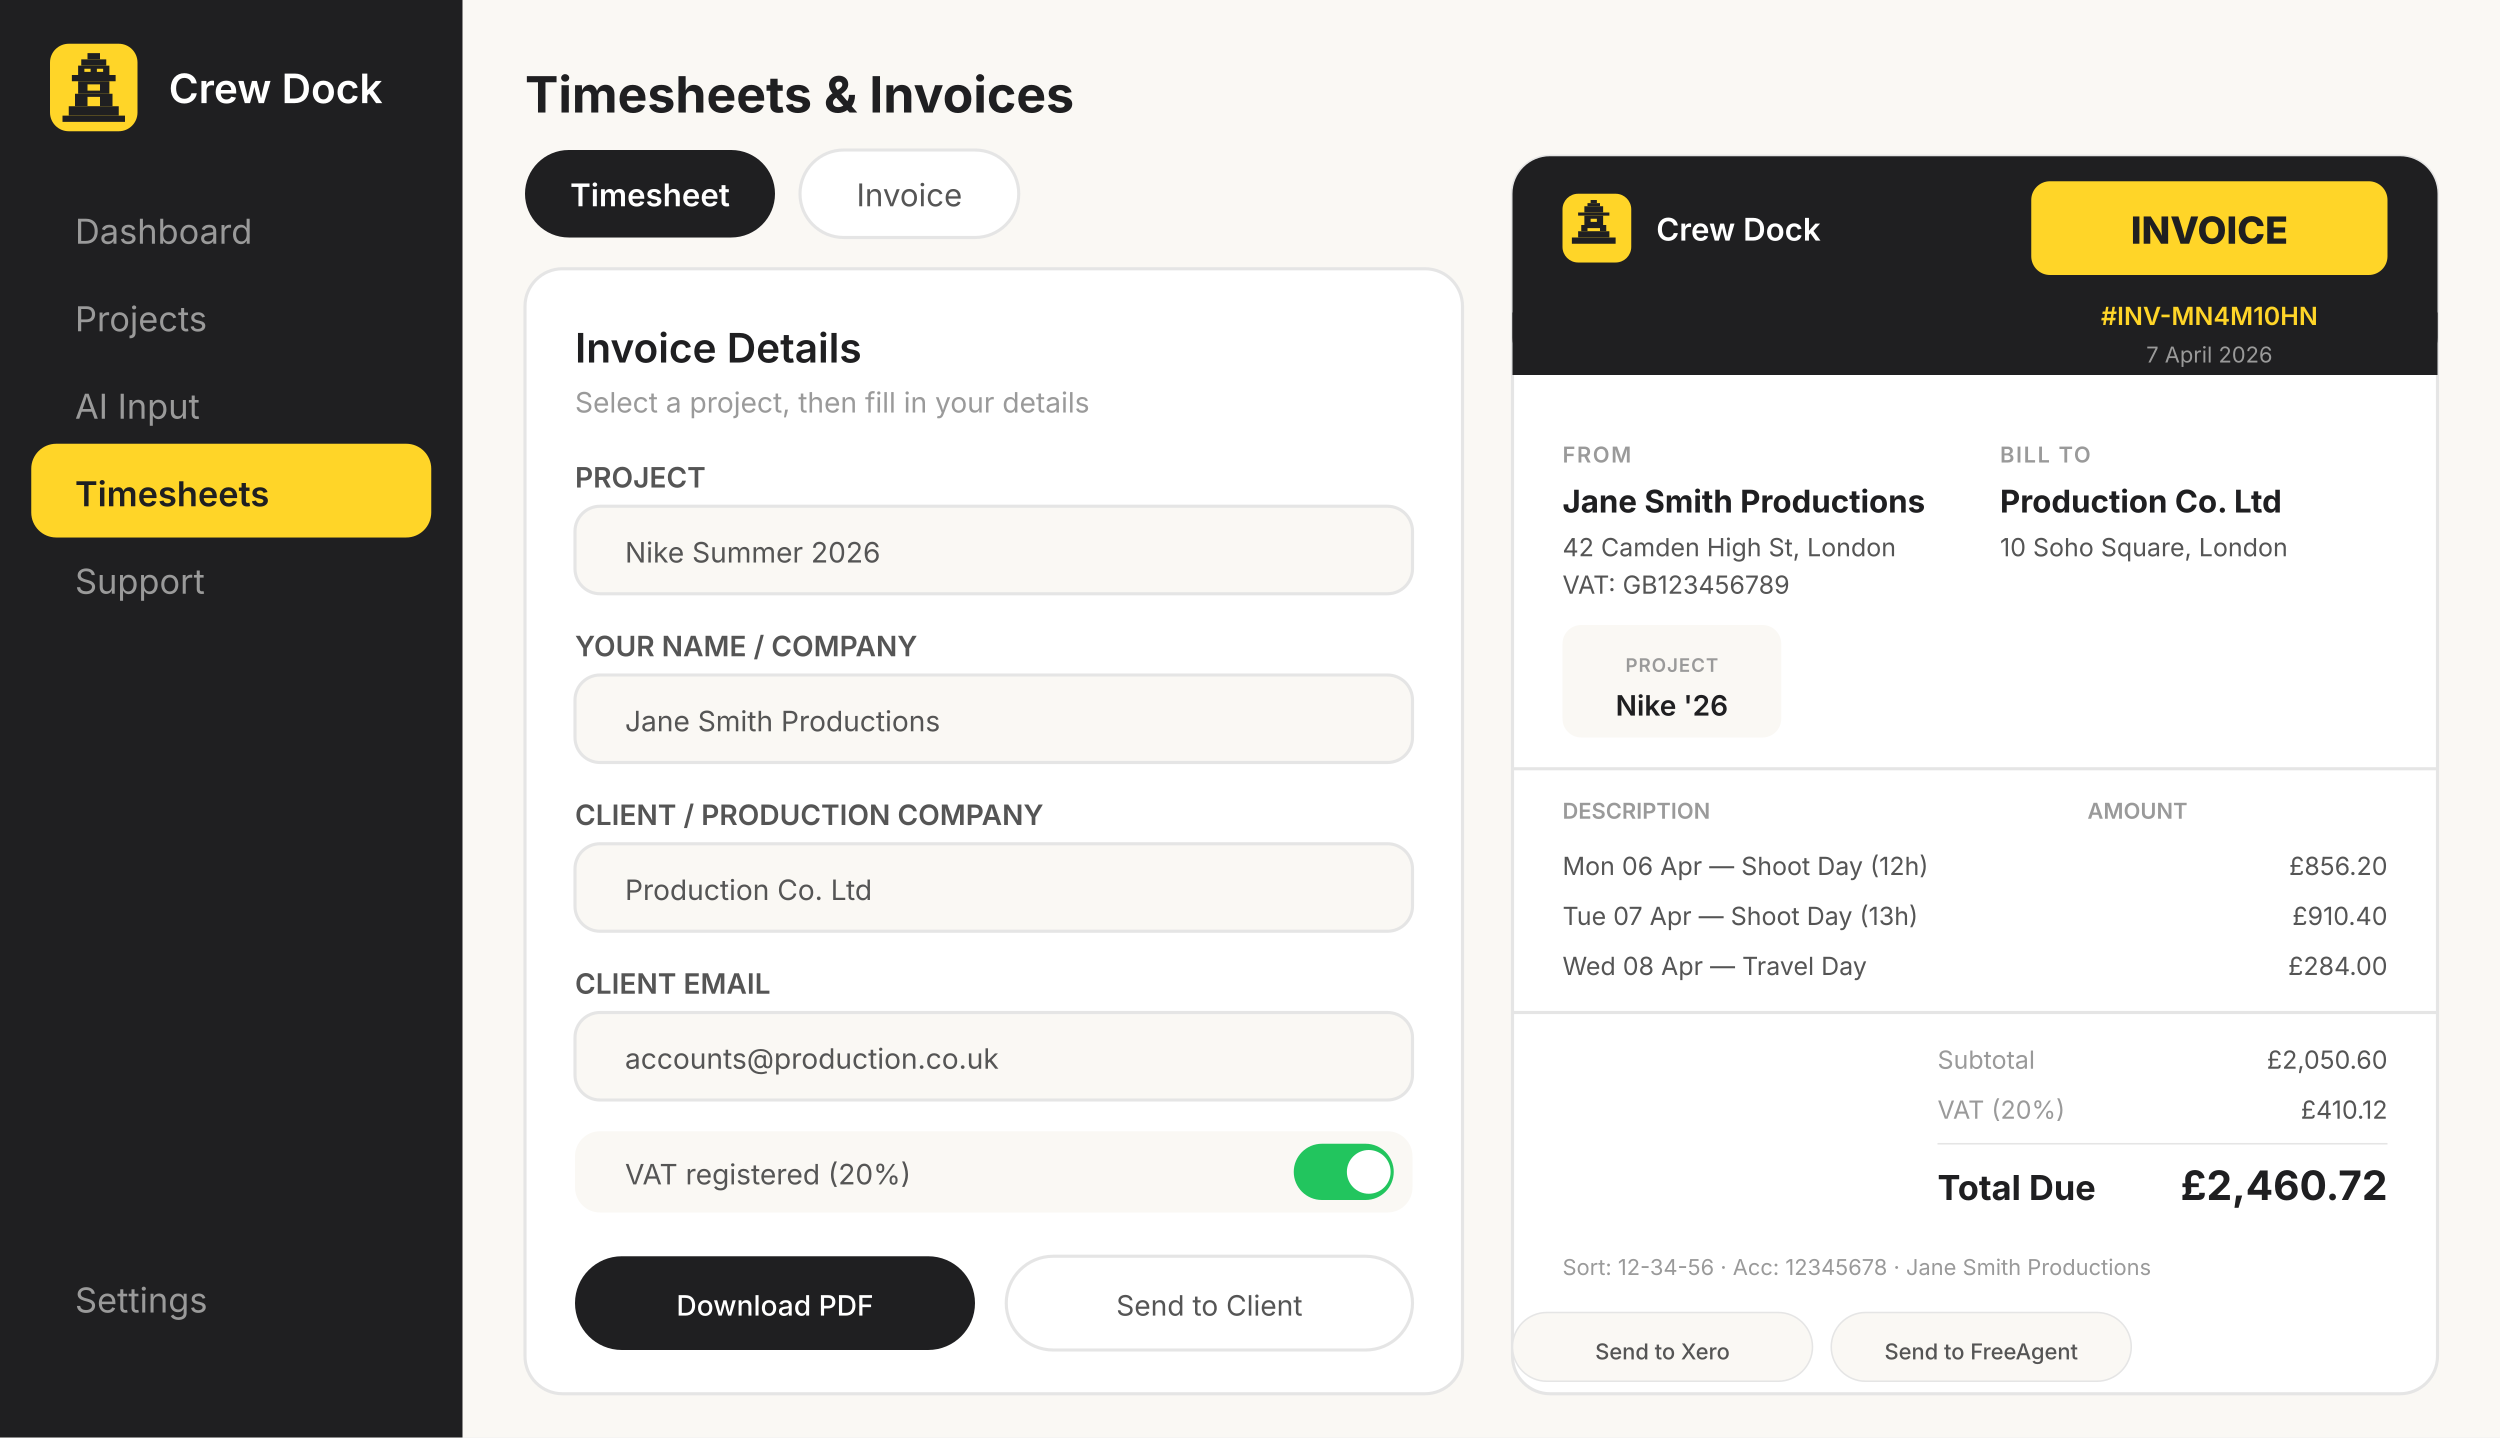
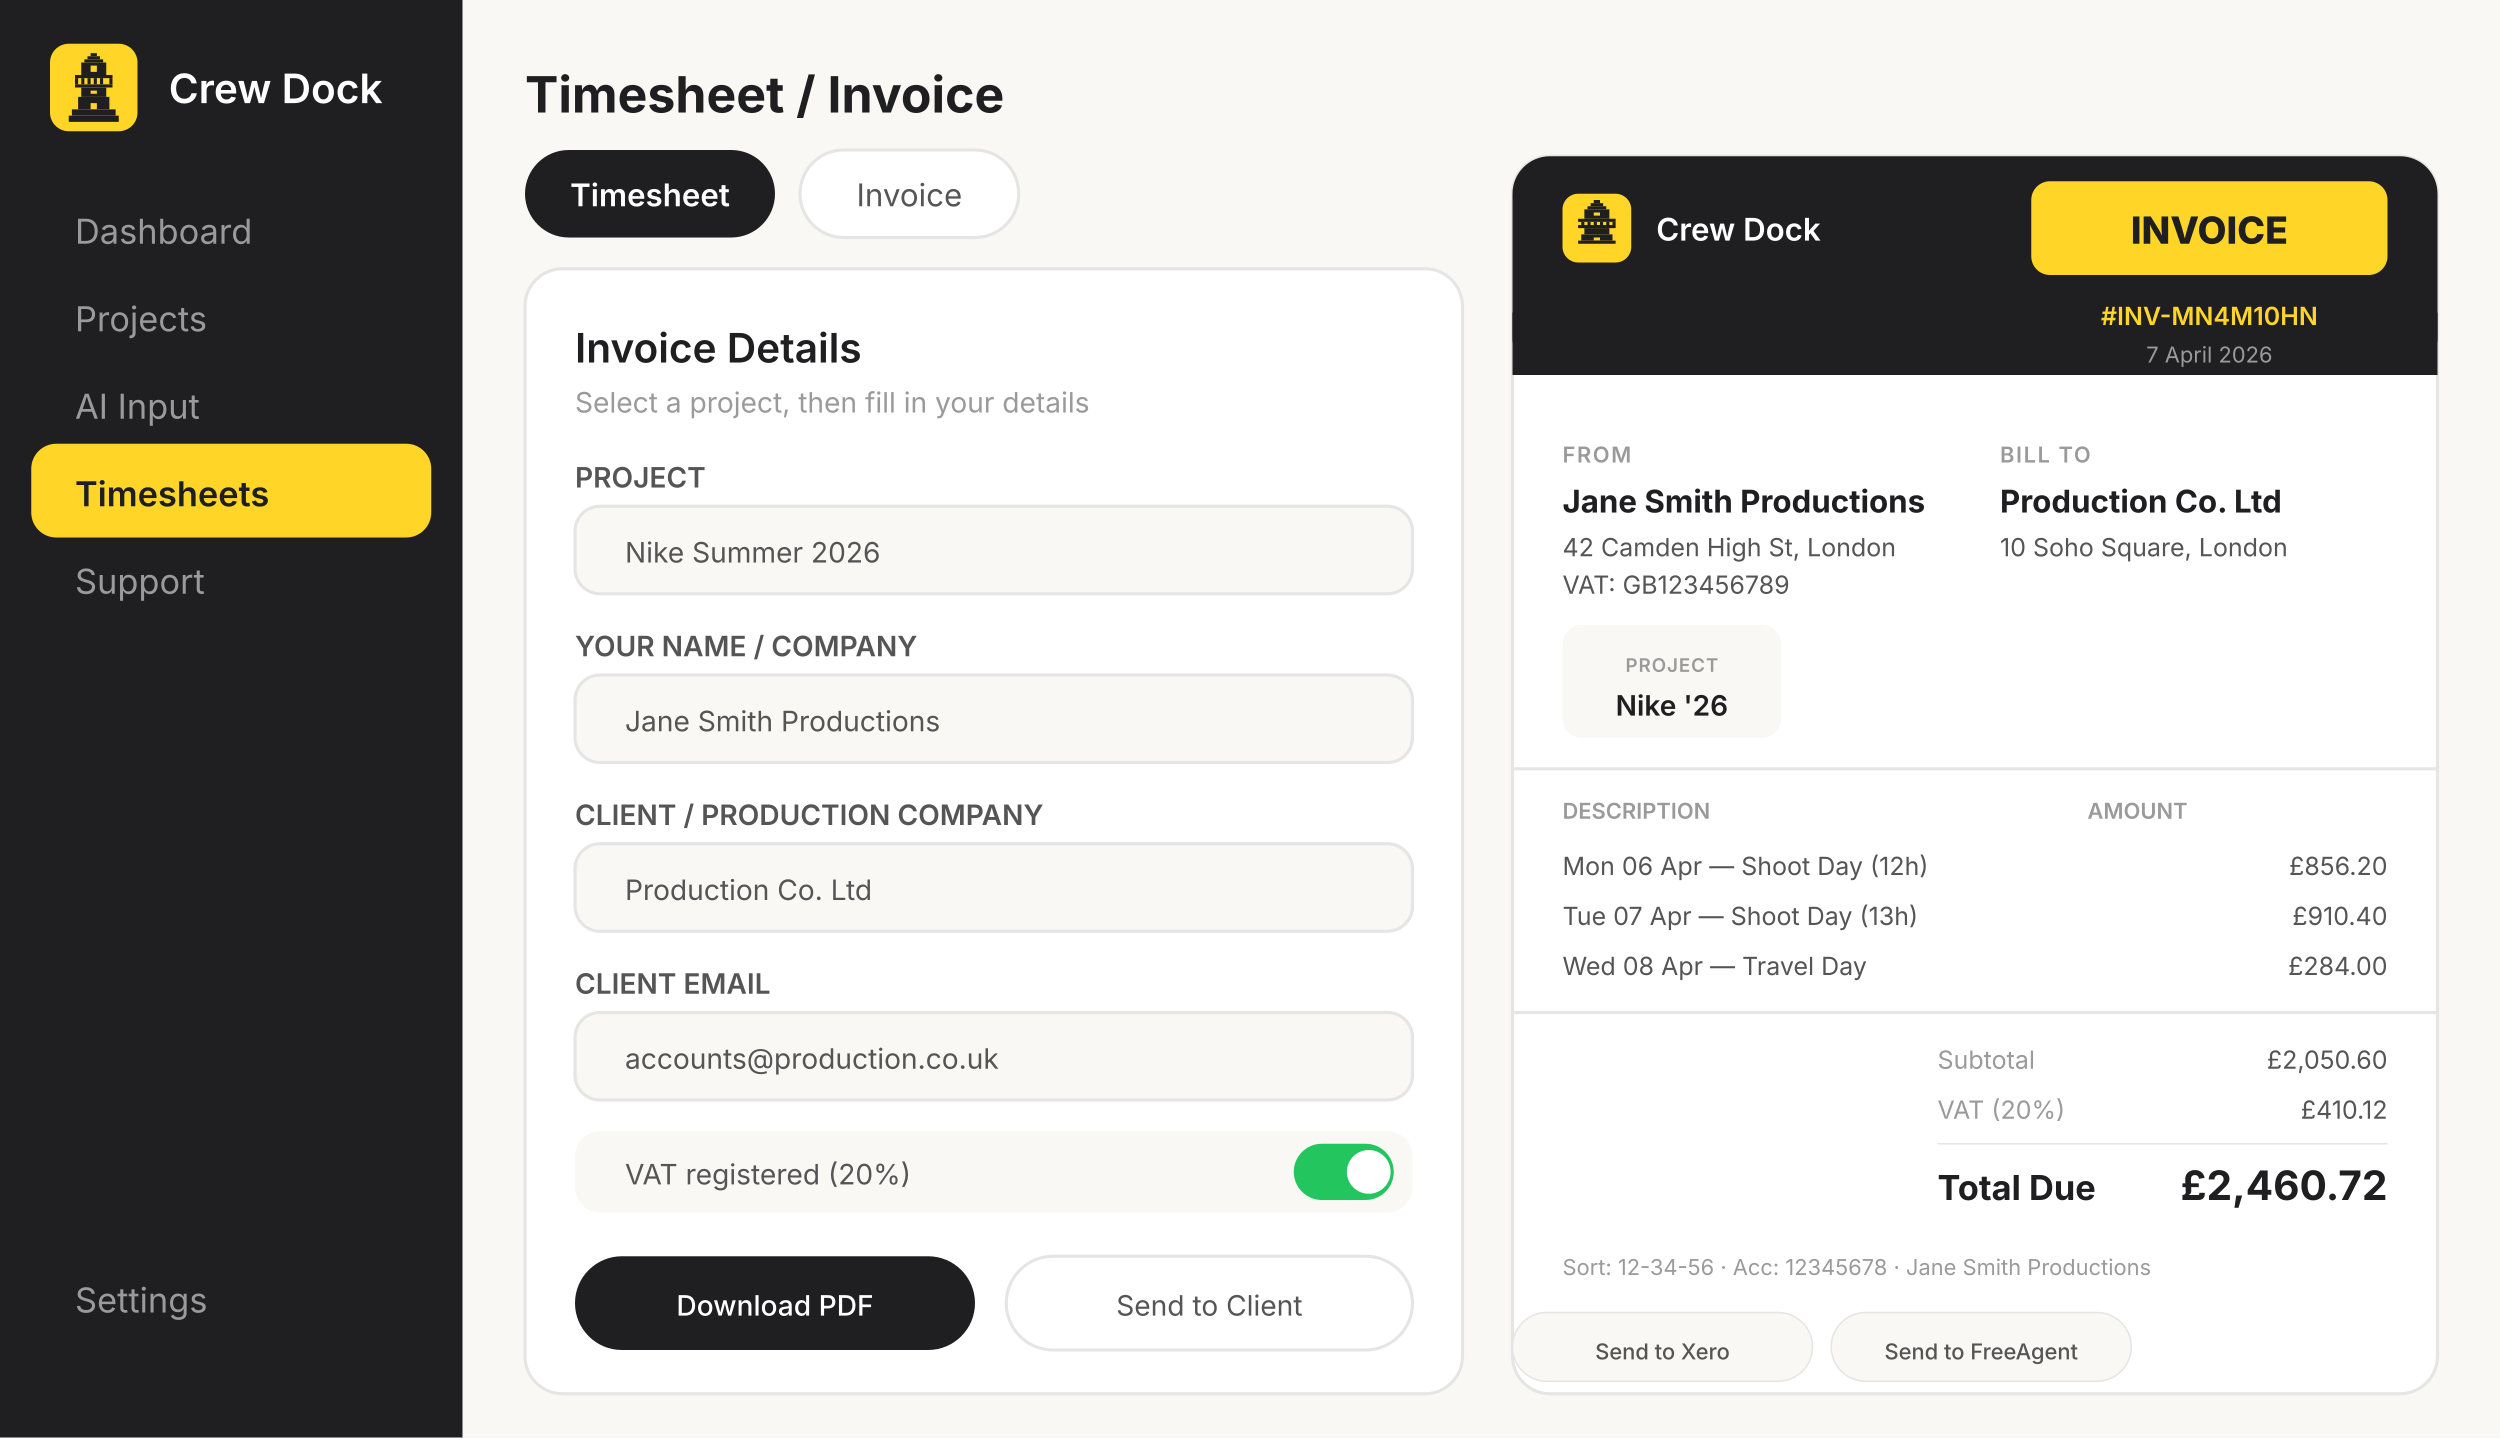
<svg xmlns="http://www.w3.org/2000/svg" viewBox="0 0 800 460" font-family="system-ui, -apple-system, sans-serif">
  <rect width="800" height="460" fill="#FAF8F4" />
  <rect width="148" height="460" fill="#1F1F21" />
  <rect x="16" y="14" width="28" height="28" rx="6" fill="#FFD528" />
  <g fill="#1F1F21">
-     <rect x="28" y="17" width="4" height="2" />
-     <rect x="26" y="19" width="8" height="2" />
-     <rect x="25" y="21" width="10" height="3" />
-     <rect x="27" y="22" width="2" height="1" fill="#FFD528" />
-     <rect x="31" y="22" width="2" height="1" fill="#FFD528" />
-     <rect x="23" y="24" width="14" height="2" />
-     <rect x="25" y="26" width="10" height="4" />
-     <rect x="28" y="27" width="4" height="2" fill="#FFD528" />
-     <rect x="24" y="30" width="12" height="4" />
-     <rect x="28" y="31" width="4" height="3" fill="#FFD528" />
-     <rect x="22" y="34" width="16" height="3" />
-     <rect x="20" y="37" width="20" height="2" />
+     <rect x="29" y="17" width="2" height="1" />
+     <rect x="28" y="18" width="4" height="1" />
+     <rect x="27" y="19" width="6" height="1" />
+     <rect x="26" y="20" width="8" height="4" />
+     <rect x="29" y="21" width="2" height="2" fill="#FFD528" />
+     <rect x="24" y="24" width="12" height="1" />
+     <rect x="24" y="25" width="1" height="2" />
+     <rect x="26" y="25" width="1" height="2" />
+     <rect x="28" y="25" width="1" height="2" />
+     <rect x="30" y="25" width="1" height="2" />
+     <rect x="32" y="25" width="1" height="2" />
+     <rect x="35" y="25" width="1" height="2" />
+     <rect x="24" y="27" width="12" height="1" />
+     <rect x="26" y="28" width="8" height="3" />
+     <rect x="29" y="29" width="2" height="1" fill="#FFD528" />
+     <rect x="25" y="31" width="10" height="4" />
+     <rect x="29" y="33" width="2" height="2" fill="#FFD528" />
+     <rect x="23" y="35" width="14" height="2" />
+     <rect x="22" y="37" width="16" height="2" />
  </g>
  <text x="54" y="33" fill="white" font-size="13" font-weight="600">Crew Dock</text>
  <text x="24" y="78" fill="#9A9A9A" font-size="11">Dashboard</text>
  <text x="24" y="106" fill="#9A9A9A" font-size="11">Projects</text>
  <text x="24" y="134" fill="#9A9A9A" font-size="11">AI Input</text>
  <rect x="10" y="142" width="128" height="30" rx="8" fill="#FFD528" />
  <text x="24" y="162" fill="#1F1F21" font-size="11" font-weight="600">Timesheets</text>
  <text x="24" y="190" fill="#9A9A9A" font-size="11">Support</text>
  <text x="24" y="420" fill="#9A9A9A" font-size="11">Settings</text>
-   <text x="168" y="36" fill="#1F1F21" font-size="16" font-weight="700">Timesheets &amp; Invoices</text>
+   <text x="168" y="36" fill="#1F1F21" font-size="16" font-weight="700">Timesheet / Invoice</text>
  <rect x="168" y="48" width="80" height="28" rx="14" fill="#1F1F21" />
  <text x="208" y="66" text-anchor="middle" fill="white" font-size="10" font-weight="600">Timesheet</text>
  <rect x="256" y="48" width="70" height="28" rx="14" fill="white" stroke="#E5E5E5" stroke-width="1" />
  <text x="291" y="66" text-anchor="middle" fill="#555" font-size="10">Invoice</text>
  <rect x="168" y="86" width="300" height="360" rx="12" fill="white" stroke="#E5E5E5" stroke-width="1" />
  <text x="184" y="116" fill="#1F1F21" font-size="13" font-weight="600">Invoice Details</text>
  <text x="184" y="132" fill="#9A9A9A" font-size="9">Select a project, then fill in your details</text>
  <text x="184" y="156" fill="#555" font-size="9" font-weight="600">PROJECT</text>
  <rect x="184" y="162" width="268" height="28" rx="8" fill="#FAF8F4" stroke="#E5E5E5" stroke-width="1" />
  <text x="200" y="180" fill="#555" font-size="9">Nike Summer 2026</text>
  <text x="184" y="210" fill="#555" font-size="9" font-weight="600">YOUR NAME / COMPANY</text>
  <rect x="184" y="216" width="268" height="28" rx="8" fill="#FAF8F4" stroke="#E5E5E5" stroke-width="1" />
  <text x="200" y="234" fill="#555" font-size="9">Jane Smith Productions</text>
  <text x="184" y="264" fill="#555" font-size="9" font-weight="600">CLIENT / PRODUCTION COMPANY</text>
  <rect x="184" y="270" width="268" height="28" rx="8" fill="#FAF8F4" stroke="#E5E5E5" stroke-width="1" />
  <text x="200" y="288" fill="#555" font-size="9">Production Co. Ltd</text>
  <text x="184" y="318" fill="#555" font-size="9" font-weight="600">CLIENT EMAIL</text>
  <rect x="184" y="324" width="268" height="28" rx="8" fill="#FAF8F4" stroke="#E5E5E5" stroke-width="1" />
  <text x="200" y="342" fill="#555" font-size="9">accounts@production.co.uk</text>
  <rect x="184" y="362" width="268" height="26" rx="8" fill="#FAF8F4" />
  <rect x="414" y="366" width="32" height="18" rx="9" fill="#22C55E" />
  <circle cx="438" cy="375" r="7" fill="white" />
  <text x="200" y="379" fill="#555" font-size="9">VAT registered (20%)</text>
  <rect x="184" y="402" width="128" height="30" rx="15" fill="#1F1F21" />
  <text x="248" y="421" text-anchor="middle" fill="white" font-size="9" font-weight="500">Download PDF</text>
  <rect x="322" y="402" width="130" height="30" rx="15" fill="white" stroke="#E5E5E5" stroke-width="1" />
  <text x="387" y="421" text-anchor="middle" fill="#555" font-size="9">Send to Client</text>
  <rect x="484" y="50" width="296" height="396" rx="12" fill="white" stroke="#E5E5E5" stroke-width="1" />
  <rect x="484" y="50" width="296" height="70" rx="12" fill="#1F1F21" />
  <rect x="484" y="100" width="296" height="20" rx="0" fill="#1F1F21" />
  <rect x="500" y="62" width="22" height="22" rx="5" fill="#FFD528" />
  <g fill="#1F1F21">
-     <rect x="509" y="64" width="2" height="1" />
-     <rect x="508" y="65" width="4" height="1" />
-     <rect x="507" y="66" width="6" height="2" />
-     <rect x="505" y="68" width="10" height="1" />
-     <rect x="507" y="69" width="6" height="3" />
-     <rect x="509" y="70" width="2" height="1" fill="#FFD528" />
-     <rect x="506" y="72" width="8" height="2" />
-     <rect x="508" y="73" width="4" height="1" fill="#FFD528" />
-     <rect x="505" y="74" width="10" height="2" />
-     <rect x="503" y="76" width="14" height="2" />
+     <rect x="510" y="64" width="2" height="1" />
+     <rect x="509" y="65" width="4" height="1" />
+     <rect x="508" y="66" width="6" height="1" />
+     <rect x="507" y="67" width="8" height="3" />
+     <rect x="510" y="68" width="2" height="1" fill="#FFD528" />
+     <rect x="505" y="70" width="12" height="1" />
+     <rect x="506" y="71" width="1" height="1" />
+     <rect x="508" y="71" width="1" height="1" />
+     <rect x="510" y="71" width="1" height="1" />
+     <rect x="512" y="71" width="1" height="1" />
+     <rect x="514" y="71" width="1" height="1" />
+     <rect x="516" y="71" width="1" height="1" />
+     <rect x="505" y="72" width="12" height="1" />
+     <rect x="507" y="73" width="8" height="2" />
+     <rect x="506" y="75" width="10" height="2" />
+     <rect x="510" y="76" width="2" height="1" fill="#FFD528" />
+     <rect x="505" y="77" width="12" height="1" />
  </g>
  <text x="530" y="77" fill="white" font-size="10" font-weight="600">Crew Dock</text>
  <rect x="650" y="58" width="114" height="30" rx="6" fill="#FFD528" />
  <text x="707" y="78" text-anchor="middle" fill="#1F1F21" font-size="12" font-weight="800">INVOICE</text>
  <text x="707" y="104" text-anchor="middle" fill="#FFD528" font-size="8" font-weight="600">#INV-MN4M10HN</text>
  <text x="707" y="116" text-anchor="middle" fill="#9A9A9A" font-size="7">7 April 2026</text>
  <text x="500" y="148" fill="#9A9A9A" font-size="7" font-weight="600" letter-spacing="0.5">FROM</text>
  <text x="500" y="164" fill="#1F1F21" font-size="10" font-weight="700">Jane Smith Productions</text>
  <text x="500" y="178" fill="#555" font-size="8">42 Camden High St, London</text>
  <text x="500" y="190" fill="#555" font-size="8">VAT: GB123456789</text>
  <text x="640" y="148" fill="#9A9A9A" font-size="7" font-weight="600" letter-spacing="0.5">BILL TO</text>
  <text x="640" y="164" fill="#1F1F21" font-size="10" font-weight="700">Production Co. Ltd</text>
  <text x="640" y="178" fill="#555" font-size="8">10 Soho Square, London</text>
  <rect x="500" y="200" width="70" height="36" rx="6" fill="#FAF8F4" />
  <text x="535" y="215" text-anchor="middle" fill="#9A9A9A" font-size="6" font-weight="600" letter-spacing="0.3">PROJECT</text>
  <text x="535" y="229" text-anchor="middle" fill="#1F1F21" font-size="9" font-weight="600">Nike '26</text>
  <line x1="484" y1="246" x2="780" y2="246" stroke="#E5E5E5" stroke-width="1" />
  <text x="500" y="262" fill="#9A9A9A" font-size="7" font-weight="600">DESCRIPTION</text>
  <text x="700" y="262" text-anchor="end" fill="#9A9A9A" font-size="7" font-weight="600">AMOUNT</text>
  <text x="500" y="280" fill="#555" font-size="8">Mon 06 Apr — Shoot Day (12h)</text>
  <text x="764" y="280" text-anchor="end" fill="#555" font-size="8">£856.20</text>
  <text x="500" y="296" fill="#555" font-size="8">Tue 07 Apr — Shoot Day (13h)</text>
  <text x="764" y="296" text-anchor="end" fill="#555" font-size="8">£910.40</text>
  <text x="500" y="312" fill="#555" font-size="8">Wed 08 Apr — Travel Day</text>
  <text x="764" y="312" text-anchor="end" fill="#555" font-size="8">£284.00</text>
  <line x1="484" y1="324" x2="780" y2="324" stroke="#E5E5E5" stroke-width="1" />
  <text x="620" y="342" fill="#9A9A9A" font-size="8">Subtotal</text>
  <text x="764" y="342" text-anchor="end" fill="#555" font-size="8">£2,050.60</text>
  <text x="620" y="358" fill="#9A9A9A" font-size="8">VAT (20%)</text>
  <text x="764" y="358" text-anchor="end" fill="#555" font-size="8">£410.12</text>
  <line x1="620" y1="366" x2="764" y2="366" stroke="#E5E5E5" stroke-width="0.5" />
  <text x="620" y="384" fill="#1F1F21" font-size="11" font-weight="700">Total Due</text>
  <text x="764" y="384" text-anchor="end" fill="#1F1F21" font-size="13" font-weight="700">£2,460.72</text>
  <text x="500" y="408" fill="#9A9A9A" font-size="7">Sort: 12-34-56 · Acc: 12345678 · Jane Smith Productions</text>
  <rect x="484" y="420" width="96" height="22" rx="11" fill="#FAF8F4" stroke="#E5E5E5" stroke-width="0.5" />
  <text x="532" y="435" text-anchor="middle" fill="#555" font-size="7" font-weight="500">Send to Xero</text>
  <rect x="586" y="420" width="96" height="22" rx="11" fill="#FAF8F4" stroke="#E5E5E5" stroke-width="0.5" />
  <text x="634" y="435" text-anchor="middle" fill="#555" font-size="7" font-weight="500">Send to FreeAgent</text>
</svg>
